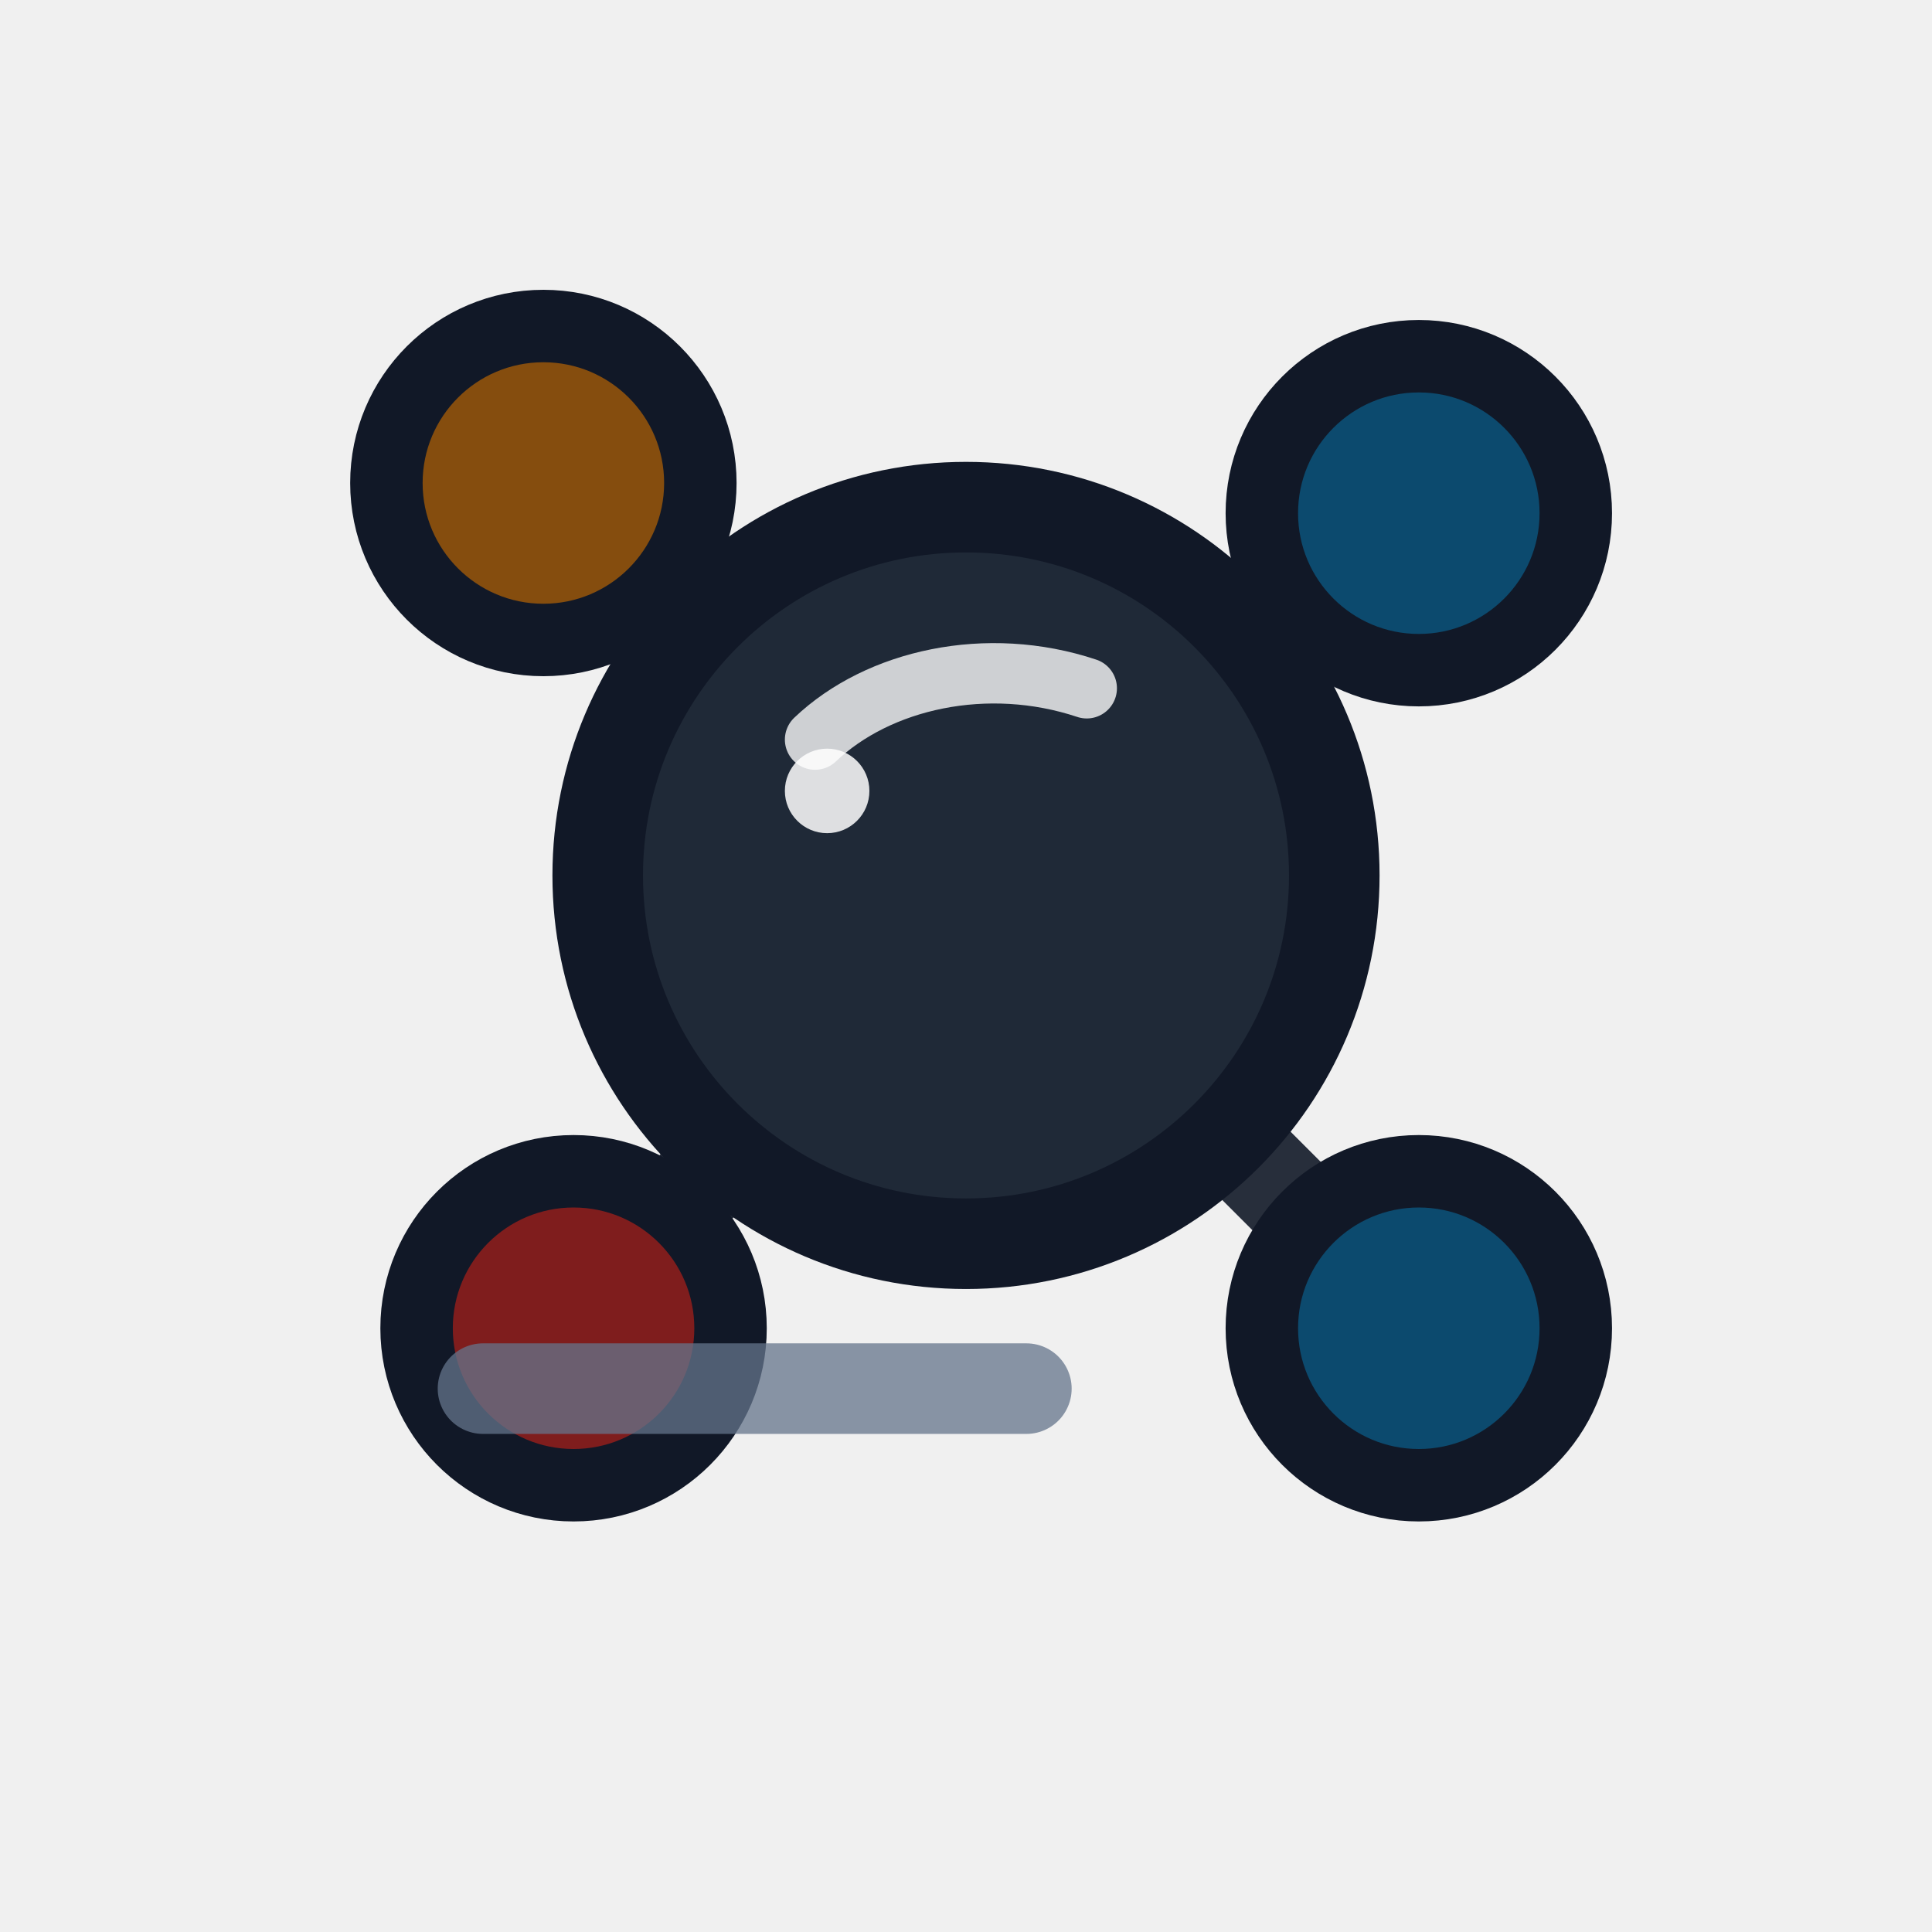
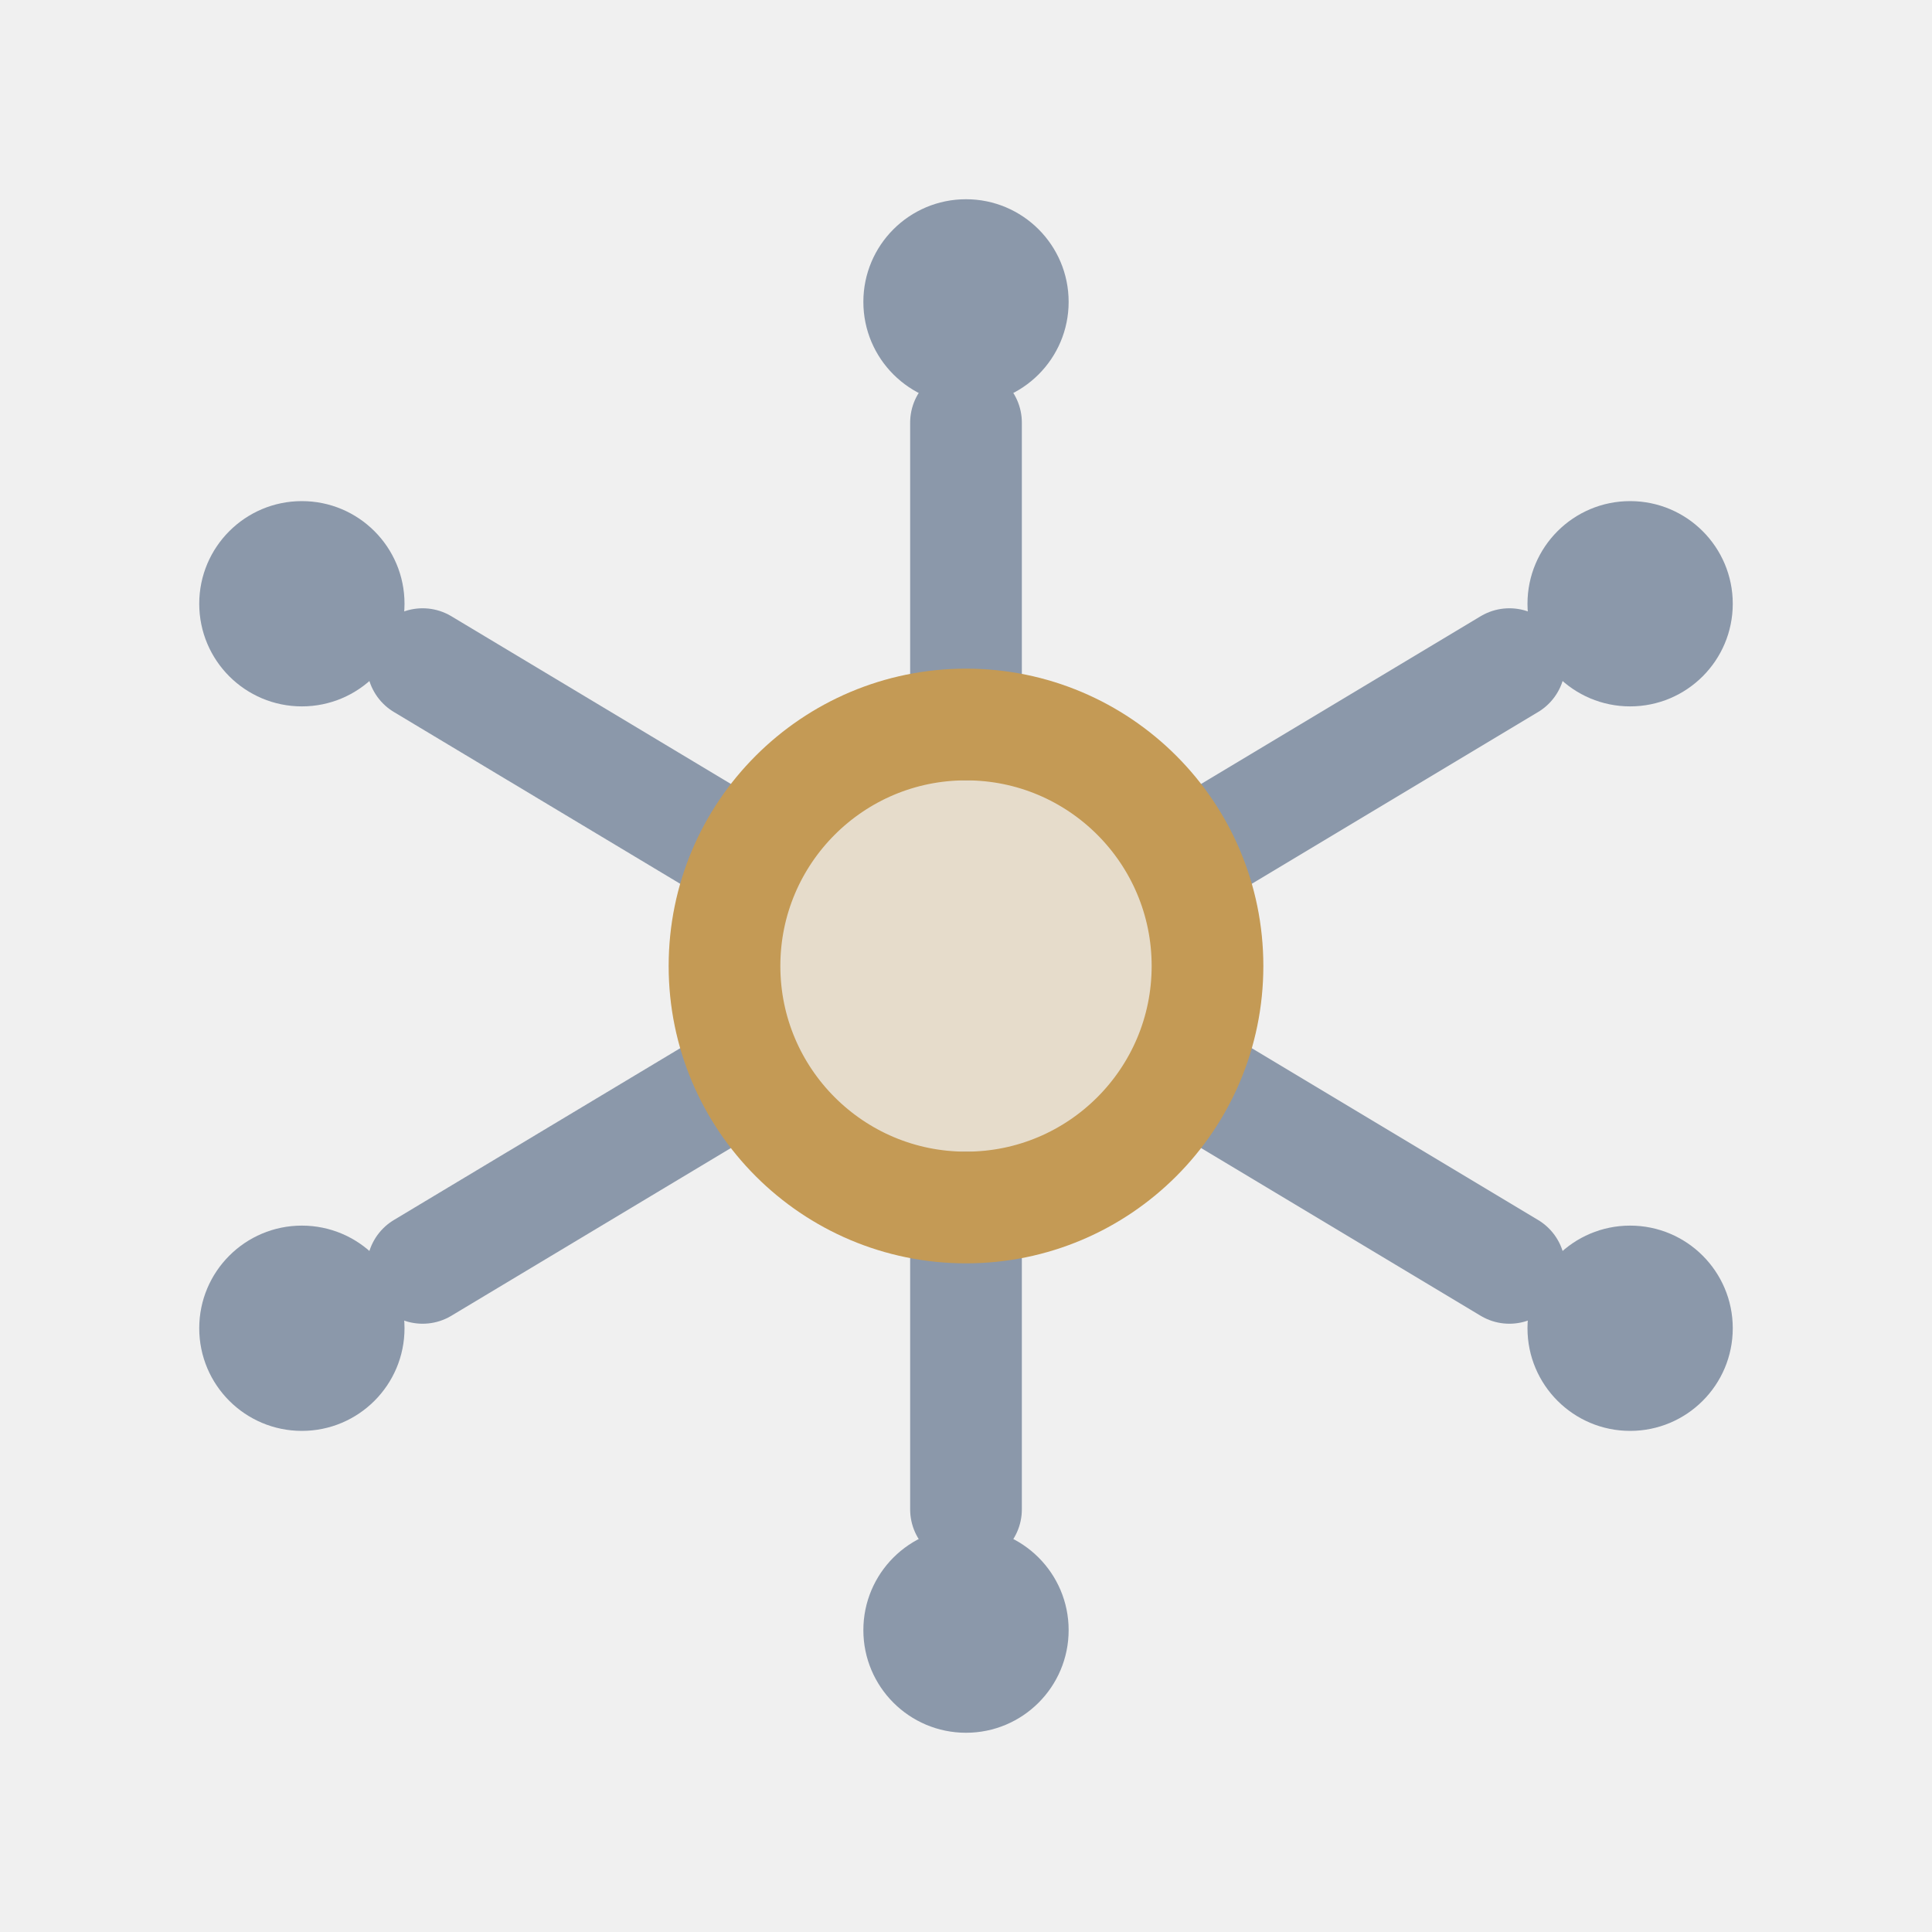
- <svg xmlns="http://www.w3.org/2000/svg" viewBox="0 0 64 64" role="img" aria-label="Metals">
-   <defs>
-     <radialGradient id="mtIon" cx="0" cy="0" r="1" gradientTransform="translate(29 24) rotate(90) scale(17)">
-       <stop offset="0" stop-color="#f8fbff" />
-       <stop offset=".34" stop-color="#c7d2fe" />
-       <stop offset=".72" stop-color="#64748b" />
-       <stop offset="1" stop-color="#1f2937" />
-     </radialGradient>
-     <radialGradient id="mtSulfur" cx="0" cy="0" r="1" gradientTransform="translate(17 15) scale(7)">
-       <stop offset="0" stop-color="#fff7cc" />
-       <stop offset=".6" stop-color="#facc15" />
-       <stop offset="1" stop-color="#854d0e" />
-     </radialGradient>
-     <radialGradient id="mtNitrogen" cx="0" cy="0" r="1" gradientTransform="translate(46 16) scale(7)">
-       <stop offset="0" stop-color="#e0f2fe" />
-       <stop offset=".58" stop-color="#38bdf8" />
-       <stop offset="1" stop-color="#0c4a6e" />
-     </radialGradient>
-     <radialGradient id="mtOxygen" cx="0" cy="0" r="1" gradientTransform="translate(18 44) scale(7)">
-       <stop offset="0" stop-color="#fee2e2" />
-       <stop offset=".58" stop-color="#f87171" />
-       <stop offset="1" stop-color="#7f1d1d" />
-     </radialGradient>
-   </defs>
-   <g stroke="#111827" stroke-linecap="round" stroke-linejoin="round">
-     <g stroke-width="3.2" opacity=".9">
-       <path d="M32 29 18 16" />
-       <path d="M32 29 47 17" />
-       <path d="M32 29 19 44" />
-       <path d="M32 29 47 44" />
-     </g>
-     <circle cx="18" cy="16" r="5.2" fill="url(#mtSulfur)" stroke-width="2.4" />
-     <circle cx="47" cy="17" r="5.2" fill="url(#mtNitrogen)" stroke-width="2.4" />
-     <circle cx="19" cy="44" r="5.2" fill="url(#mtOxygen)" stroke-width="2.4" />
-     <circle cx="47" cy="44" r="5.2" fill="url(#mtNitrogen)" stroke-width="2.4" />
-     <circle cx="32" cy="29" r="12.2" fill="url(#mtIon)" stroke-width="3" />
-   </g>
-   <path d="M27 24.5c2.1-2 5.7-2.8 9-1.7" fill="none" stroke="#ffffff" stroke-width="2" stroke-linecap="round" opacity=".78" />
-   <circle cx="27.4" cy="26.2" r="1.4" fill="#ffffff" opacity=".85" />
-   <path d="M16 46h18" stroke="#64748b" stroke-width="3" stroke-linecap="round" opacity=".75" />
+ <svg xmlns="http://www.w3.org/2000/svg" width="32" height="32" viewBox="0 0 32 32" fill="none" stroke="#8B98AA" stroke-width="1.85" stroke-linecap="round" stroke-linejoin="round">
+   <path d="M16 7v5m0 8v5M7 11l5 3m8 4 5 3M7 21l5-3m8-4 5-3" />
+   <circle cx="16" cy="16" r="4" stroke="#C49A55" fill="#C49A55" fill-opacity=".24" />
+   <circle cx="16" cy="5" r="1.7" fill="#8B98AA" stroke="none" />
+   <circle cx="16" cy="27" r="1.7" fill="#8B98AA" stroke="none" />
+   <circle cx="5" cy="10" r="1.7" fill="#8B98AA" stroke="none" />
+   <circle cx="27" cy="22" r="1.7" fill="#8B98AA" stroke="none" />
+   <circle cx="5" cy="22" r="1.7" fill="#8B98AA" stroke="none" />
+   <circle cx="27" cy="10" r="1.7" fill="#8B98AA" stroke="none" />
</svg>
